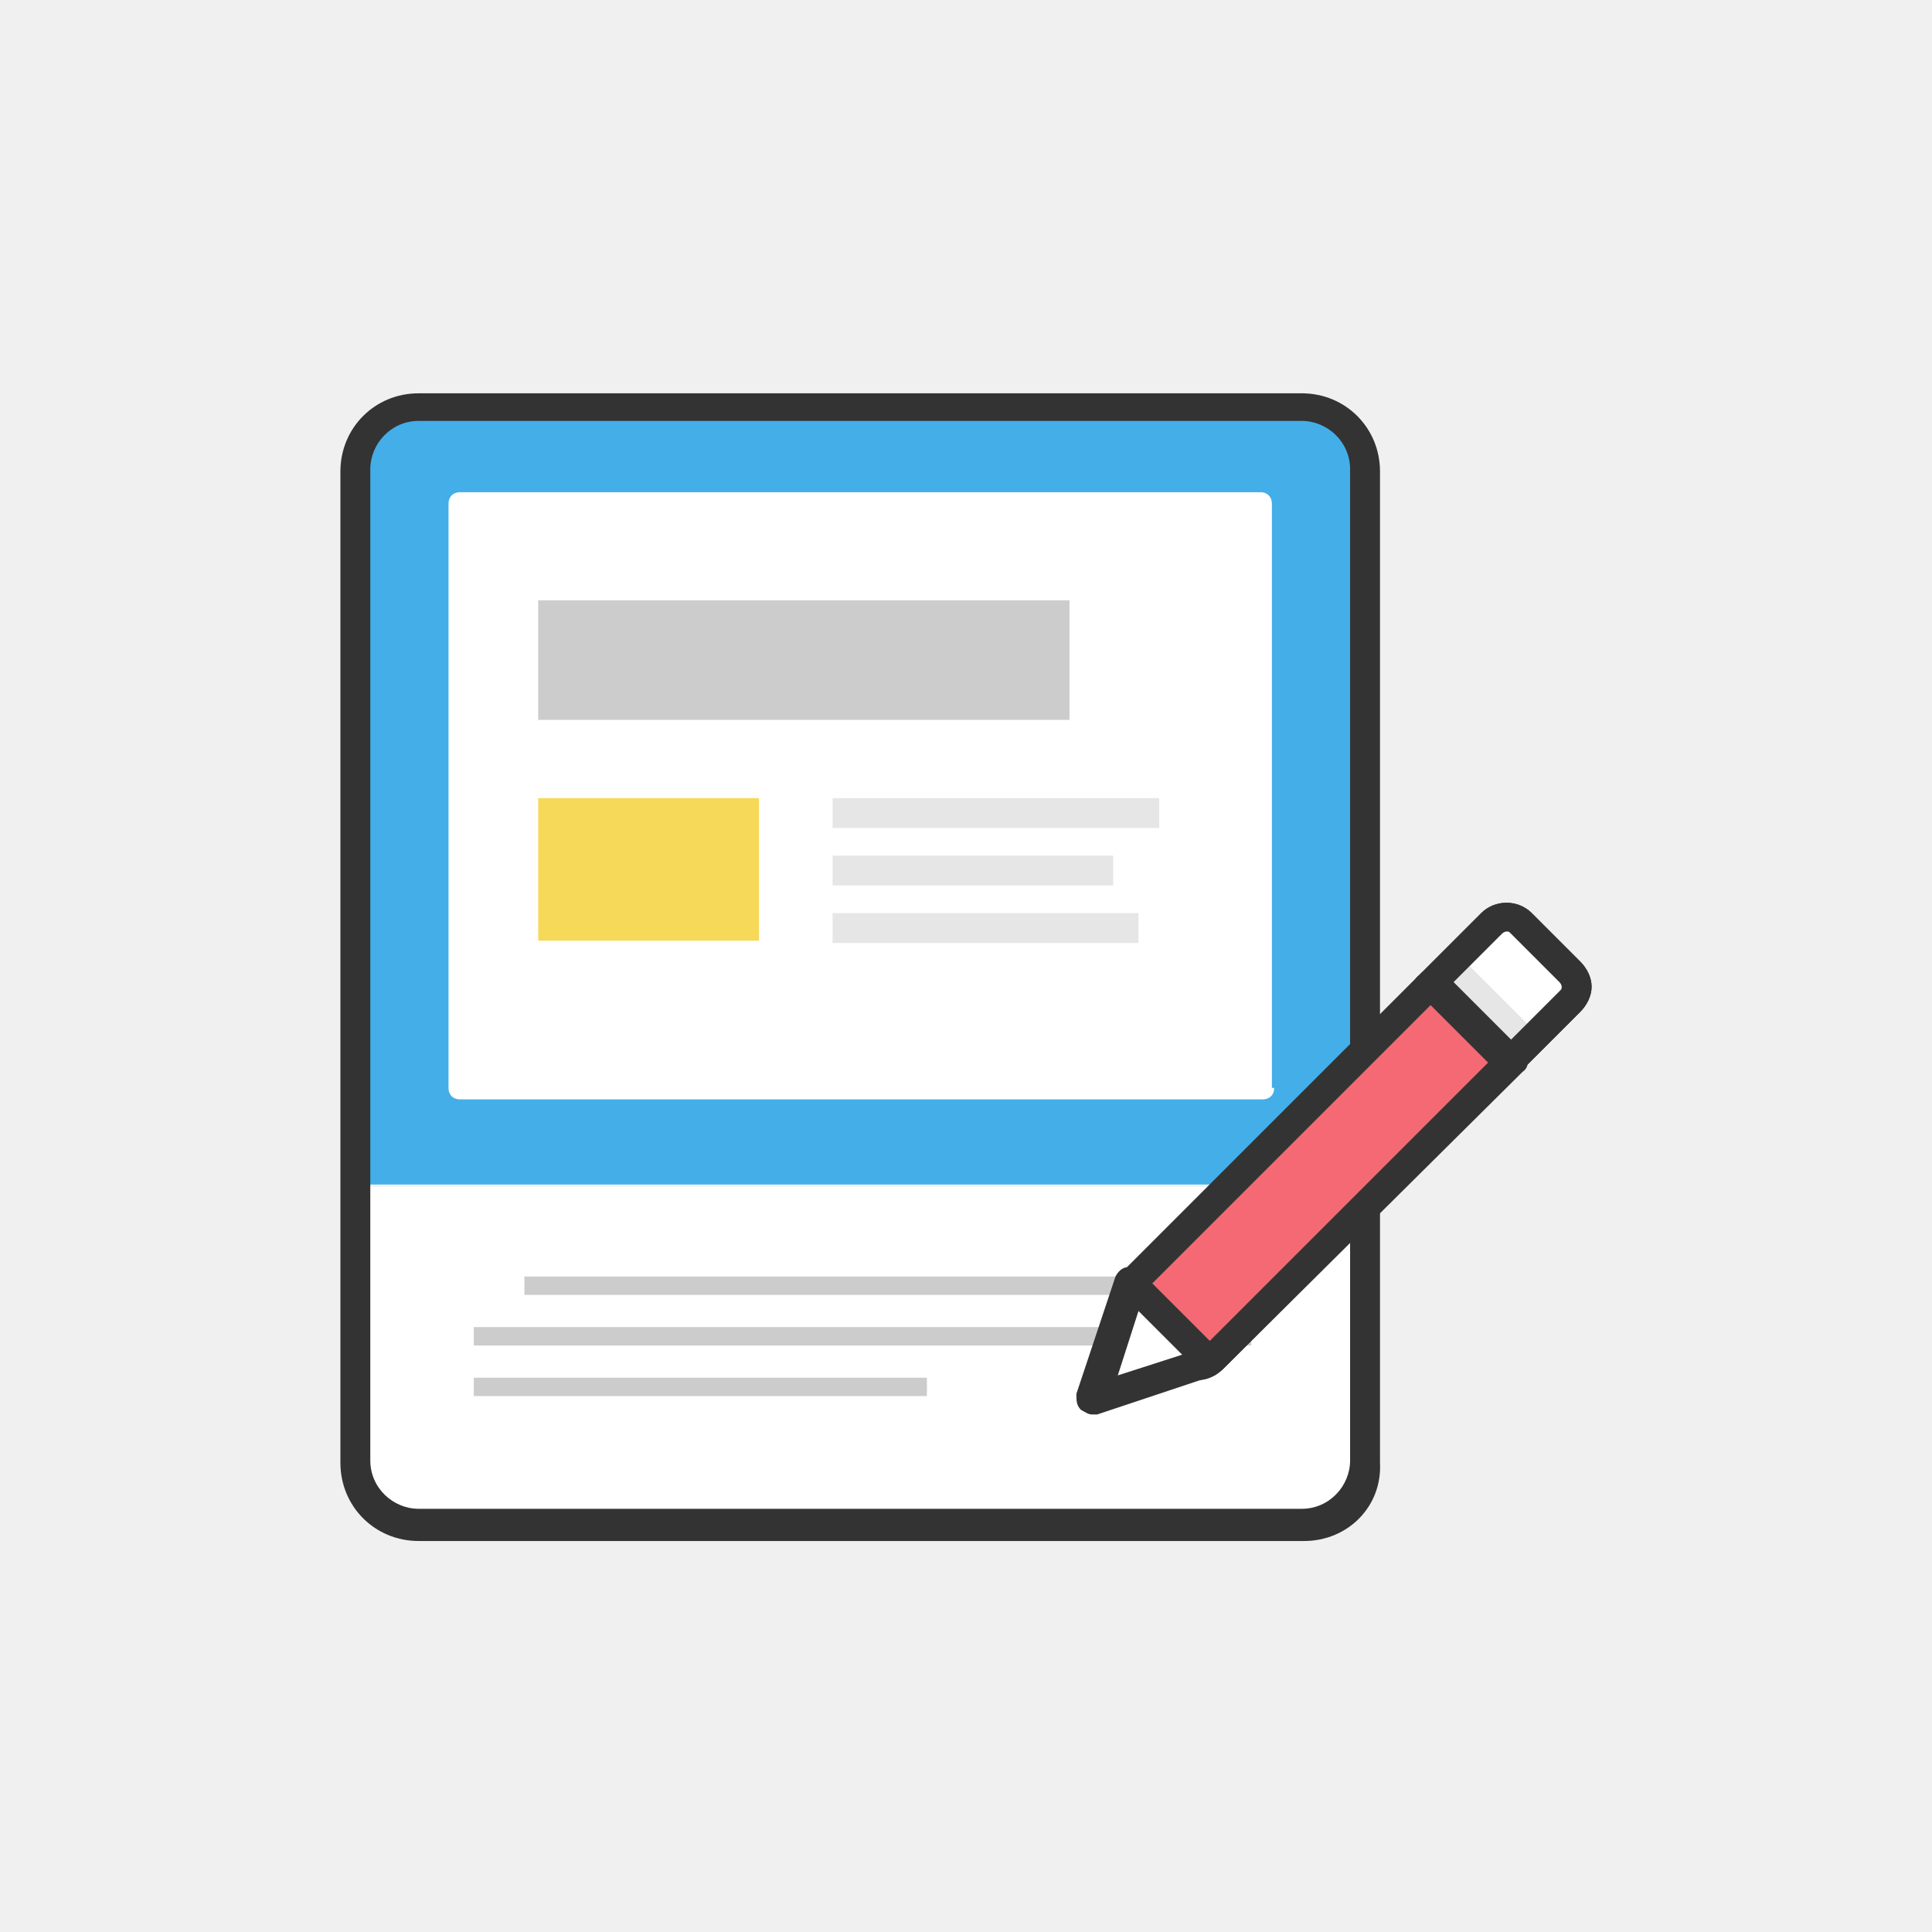
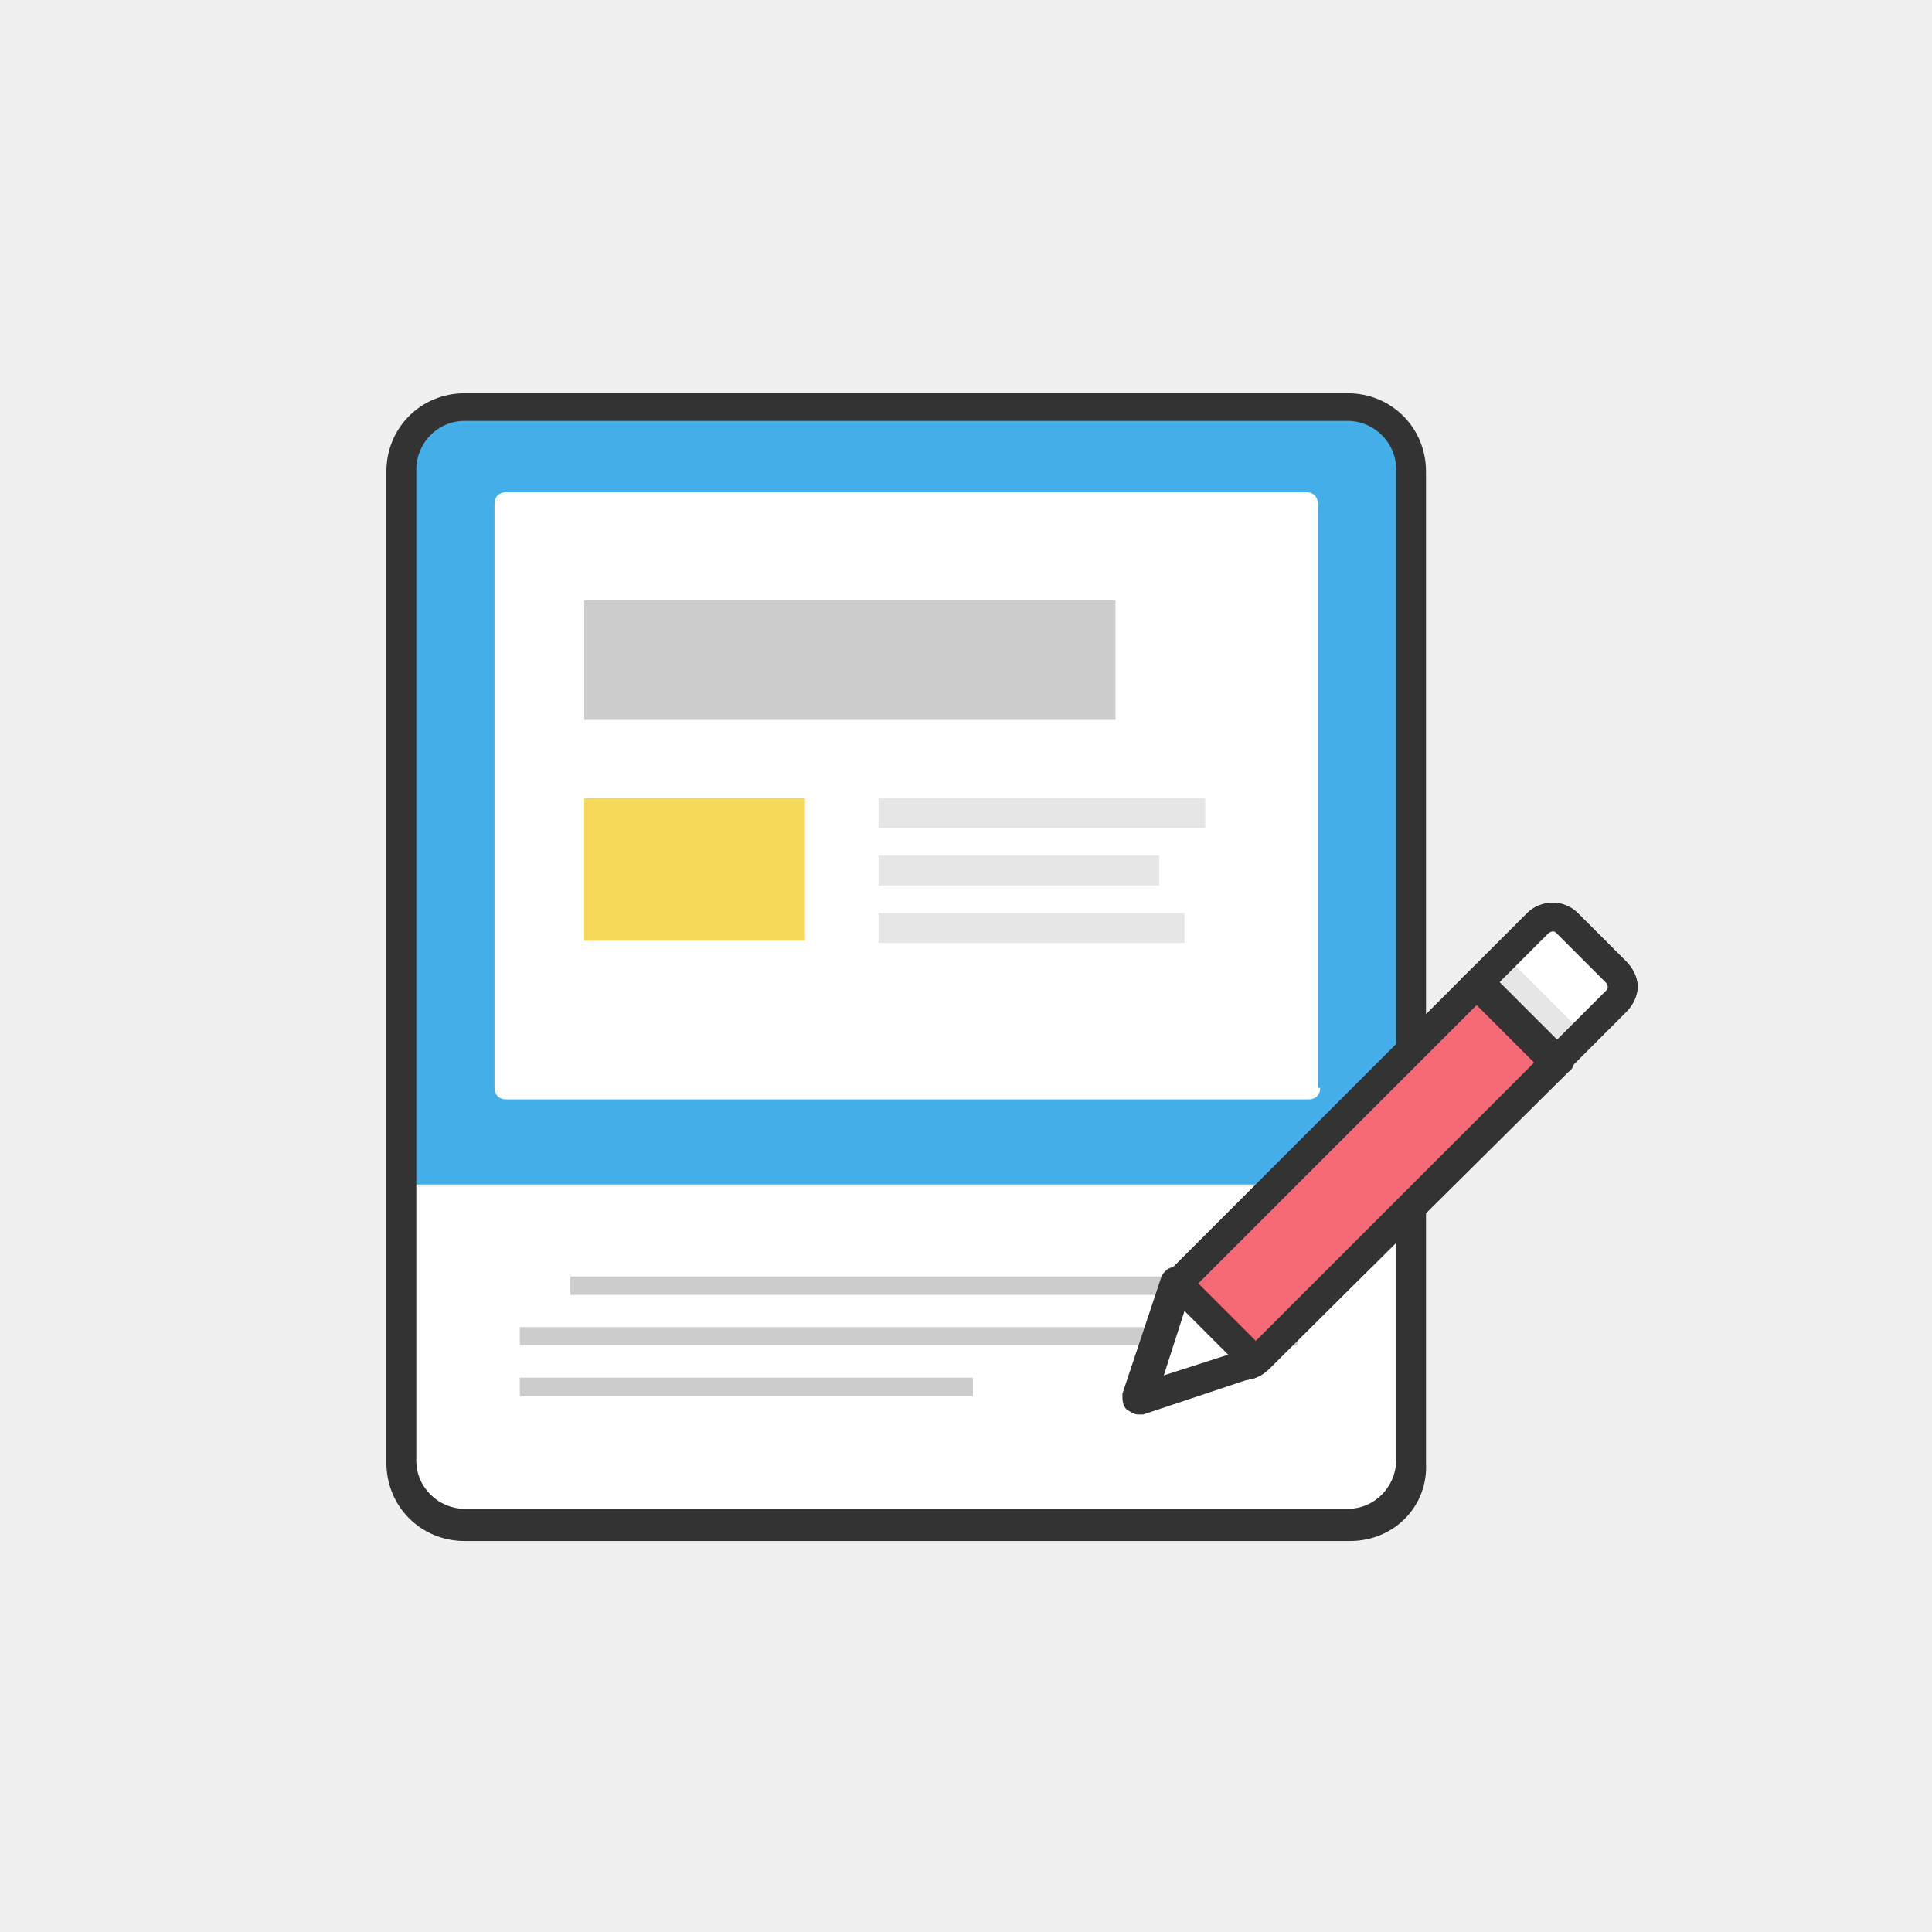
<svg xmlns="http://www.w3.org/2000/svg" version="1.1" id="Layer_1" x="0px" y="0px" viewBox="0 0 84 84" style="enable-background:new 0 0 84 84;" xml:space="preserve">
  <style type="text/css">
	.st0{fill:#FFFFFF;}
	.st1{fill:#43AEE8;}
	.st2{fill:#333333;}
	.st3{fill:#CCCCCC;}
	.st4{fill:#E6E6E6;}
	.st5{fill:#F46974;}
	.st6{fill:#F7D959;}
</style>
  <g>
    <g>
      <g>
-         <path class="st0" d="M15.5,51.6v12c0,1.5,1.2,2.8,2.8,2.8h38.4c1.5,0,2.8-1.2,2.8-2.8v-12H15.5z" />
+         <path class="st0" d="M17.5,51.6v12c0,1.5,1.2,2.8,2.8,2.8h38.4c1.5,0,2.8-1.2,2.8-2.8v-12C61.5,51.6,17.5,51.6,17.5,51.6z" />
      </g>
      <g>
-         <path class="st1" d="M59.4,20.4c0-1.5-1.2-2.8-2.8-2.8H18.2c-1.5,0-2.8,1.2-2.8,2.8v31.1h44V20.4z" />
+         <path class="st1" d="M61.4,20.4c0-1.5-1.2-2.8-2.8-2.8H20.2c-1.5,0-2.8,1.2-2.8,2.8v31.1h44V20.4z" />
      </g>
    </g>
    <g>
-       <path class="st2" d="M56.7,67H18.2c-1.9,0-3.4-1.5-3.4-3.4l0-43.1c0-1.9,1.5-3.4,3.4-3.4h38.4c1.9,0,3.4,1.5,3.4,3.4l0,43.1    C60.1,65.5,58.6,67,56.7,67z M18.2,18.3c-1.2,0-2.1,1-2.1,2.1v43.1c0,1.2,1,2.1,2.1,2.1h38.4c1.2,0,2.1-1,2.1-2.1V20.4    c0-1.2-1-2.1-2.1-2.1H18.2z" />
+       <path class="st2" d="M58.7,67H20.2c-1.9,0-3.4-1.5-3.4-3.4V20.5c0-1.9,1.5-3.4,3.4-3.4h38.4c1.9,0,3.4,1.5,3.4,3.4v43.1    C62.1,65.5,60.6,67,58.7,67z M20.2,18.3c-1.2,0-2.1,1-2.1,2.1v43.1c0,1.2,1,2.1,2.1,2.1h38.4c1.2,0,2.1-1,2.1-2.1V20.4    c0-1.2-1-2.1-2.1-2.1H20.2z" />
    </g>
    <g>
-       <path class="st0" d="M55.4,47.3c0,0.3-0.2,0.5-0.5,0.5H20c-0.3,0-0.5-0.2-0.5-0.5V21.9c0-0.3,0.2-0.5,0.5-0.5h34.8    c0.3,0,0.5,0.2,0.5,0.5V47.3z" />
+       <path class="st0" d="M57.4,47.3c0,0.3-0.2,0.5-0.5,0.5H22c-0.3,0-0.5-0.2-0.5-0.5V21.9c0-0.3,0.2-0.5,0.5-0.5h34.8    c0.3,0,0.5,0.2,0.5,0.5v25.4H57.4z" />
    </g>
    <g>
      <g>
-         <rect x="22.8" y="55.5" class="st3" width="31.5" height="0.8" />
+         <rect x="24.8" y="55.5" class="st3" width="31.5" height="0.8" />
      </g>
      <g>
-         <rect x="20.6" y="57.7" class="st3" width="33.8" height="0.8" />
+         <rect x="22.6" y="57.7" class="st3" width="33.8" height="0.8" />
      </g>
      <g>
-         <rect x="20.6" y="59.9" class="st3" width="19.7" height="0.8" />
+         <rect x="22.6" y="59.9" class="st3" width="19.7" height="0.8" />
      </g>
    </g>
    <g>
      <g>
-         <path class="st0" d="M52.8,59.1c-0.4,0.4-0.9,0.4-1.3,0l-2.1-2.1c-0.4-0.4-0.4-0.9,0-1.3l15.5-15.5c0.4-0.4,0.9-0.4,1.3,0     l2.1,2.1c0.4,0.4,0.4,0.9,0,1.3L52.8,59.1z" />
-         <path class="st2" d="M52.1,60c-0.4,0-0.8-0.2-1.1-0.5l-2.1-2.1c-0.6-0.6-0.6-1.6,0-2.2l15.5-15.5c0.6-0.6,1.6-0.6,2.2,0l2.1,2.1     c0.3,0.3,0.5,0.7,0.5,1.1c0,0.4-0.2,0.8-0.5,1.1L53.2,59.5C52.9,59.8,52.5,60,52.1,60z M65.5,40.5c0,0-0.1,0-0.2,0.1L49.8,56.1     c-0.1,0.1-0.1,0.3,0,0.4l2.1,2.1c0.1,0.1,0.1,0.1,0.2,0.1c0,0,0.1,0,0.2-0.1l15.5-15.5c0.1-0.1,0.1-0.1,0.1-0.2     c0,0,0-0.1-0.1-0.2l-2.1-2.1C65.6,40.5,65.5,40.5,65.5,40.5z" />
+         <path class="st0" d="M54.8,59.1c-0.4,0.4-0.9,0.4-1.3,0L51.4,57c-0.4-0.4-0.4-0.9,0-1.3l15.5-15.5c0.4-0.4,0.9-0.4,1.3,0l2.1,2.1     c0.4,0.4,0.4,0.9,0,1.3L54.8,59.1z" />
+         <path class="st2" d="M54.1,60c-0.4,0-0.8-0.2-1.1-0.5l-2.1-2.1c-0.6-0.6-0.6-1.6,0-2.2l15.5-15.5c0.6-0.6,1.6-0.6,2.2,0l2.1,2.1     c0.3,0.3,0.5,0.7,0.5,1.1c0,0.4-0.2,0.8-0.5,1.1L55.2,59.5C54.9,59.8,54.5,60,54.1,60z M67.5,40.5c0,0-0.1,0-0.2,0.1L51.8,56.1     c-0.1,0.1-0.1,0.3,0,0.4l2.1,2.1c0.1,0.1,0.1,0.1,0.2,0.1c0,0,0.1,0,0.2-0.1l15.5-15.5c0.1-0.1,0.1-0.1,0.1-0.2     c0,0,0-0.1-0.1-0.2l-2.1-2.1C67.6,40.5,67.5,40.5,67.5,40.5z" />
      </g>
      <g>
        <g>
          <g>
-             <rect x="63.6" y="41.4" transform="matrix(0.707 -0.7072 0.7072 0.707 -12.0913 58.5027)" class="st4" width="1.8" height="4.8" />
+             <rect x="65.6" y="41.5" transform="matrix(0.707 -0.7072 0.7072 0.707 -11.5346 59.8683)" class="st4" width="1.8" height="4.8" />
          </g>
          <g>
-             <path class="st0" d="M68.3,42.3l-2.1-2.1c-0.4-0.4-0.9-0.4-1.3,0l-1.4,1.4l3.4,3.4l1.4-1.4C68.6,43.2,68.6,42.6,68.3,42.3z" />
+             <path class="st0" d="M70.3,42.3l-2.1-2.1c-0.4-0.4-0.9-0.4-1.3,0l-1.4,1.4l3.4,3.4l1.4-1.4C70.6,43.2,70.6,42.6,70.3,42.3z" />
          </g>
        </g>
        <g>
-           <path class="st2" d="M65.6,46.9c-0.2,0-0.3-0.1-0.5-0.2l-3.4-3.4c-0.3-0.3-0.3-0.7,0-0.9l2.7-2.7c0.6-0.6,1.6-0.6,2.2,0l2.1,2.1      c0.3,0.3,0.5,0.7,0.5,1.1c0,0.4-0.2,0.8-0.5,1.1l-2.7,2.7C66,46.8,65.8,46.9,65.6,46.9z M63.1,42.8l2.5,2.5l2.2-2.2      c0.1-0.1,0.1-0.1,0.1-0.2c0,0,0-0.1-0.1-0.2l-2.1-2.1c-0.1-0.1-0.1-0.1-0.2-0.1c0,0-0.1,0-0.2,0.1L63.1,42.8z" />
+           <path class="st2" d="M67.6,46.9c-0.2,0-0.3-0.1-0.5-0.2l-3.4-3.4c-0.3-0.3-0.3-0.7,0-0.9l2.7-2.7c0.6-0.6,1.6-0.6,2.2,0l2.1,2.1      c0.3,0.3,0.5,0.7,0.5,1.1c0,0.4-0.2,0.8-0.5,1.1L68,46.7C68,46.8,67.8,46.9,67.6,46.9z M65.1,42.8l2.5,2.5l2.2-2.2      c0.1-0.1,0.1-0.1,0.1-0.2c0,0,0-0.1-0.1-0.2l-2.1-2.1c-0.1-0.1-0.1-0.1-0.2-0.1c0,0-0.1,0-0.2,0.1L65.1,42.8z" />
        </g>
        <g>
-           <path class="st5" d="M62.2,42.8l-2.4,2.4L49.3,55.6c-0.4,0.4-0.4,0.9,0,1.3l2.1,2.1c0.4,0.4,0.9,0.4,1.3,0l10.5-10.5l2.4-2.4      L62.2,42.8z" />
+           <path class="st5" d="M64.2,42.8l-2.4,2.4L51.3,55.6c-0.4,0.4-0.4,0.9,0,1.3l2.1,2.1c0.4,0.4,0.9,0.4,1.3,0l10.5-10.5l2.4-2.4      L64.2,42.8z" />
        </g>
        <g>
-           <path class="st2" d="M52.1,60c-0.4,0-0.8-0.2-1.1-0.5l-2.1-2.1c-0.6-0.6-0.6-1.6,0-2.2l12.9-12.9c0.1-0.1,0.3-0.2,0.5-0.2l0,0      c0.2,0,0.3,0.1,0.5,0.2l3.4,3.4c0.3,0.3,0.3,0.7,0,0.9L53.2,59.5C52.9,59.8,52.5,60,52.1,60z M62.2,43.7L49.8,56.1      c-0.1,0.1-0.1,0.3,0,0.4l2.1,2.1c0.1,0.1,0.1,0.1,0.2,0.1c0,0,0.1,0,0.2-0.1l12.4-12.4L62.2,43.7z" />
+           <path class="st2" d="M54.1,60c-0.4,0-0.8-0.2-1.1-0.5l-2.1-2.1c-0.6-0.6-0.6-1.6,0-2.2l12.9-12.9c0.1-0.1,0.3-0.2,0.5-0.2l0,0      c0.2,0,0.3,0.1,0.5,0.2l3.4,3.4c0.3,0.3,0.3,0.7,0,0.9l-13,12.9C54.9,59.8,54.5,60,54.1,60z M64.2,43.7L51.8,56.1      c-0.1,0.1-0.1,0.3,0,0.4l2.1,2.1c0.1,0.1,0.1,0.1,0.2,0.1c0,0,0.1,0,0.2-0.1l12.4-12.4L64.2,43.7z" />
        </g>
      </g>
      <g>
-         <polygon class="st0" points="49.2,55.8 47.5,60.9 52.6,59.2    " />
-         <path class="st2" d="M47.5,61.5c-0.2,0-0.3-0.1-0.5-0.2c-0.2-0.2-0.2-0.4-0.2-0.7l1.7-5.1c0.1-0.2,0.3-0.4,0.5-0.4     c0.2-0.1,0.5,0,0.6,0.2l3.4,3.4c0.2,0.2,0.2,0.4,0.2,0.6c-0.1,0.2-0.2,0.4-0.4,0.5l-5.1,1.7C47.7,61.5,47.6,61.5,47.5,61.5z      M49.5,57l-0.9,2.8l2.8-0.9L49.5,57z" />
+         <polygon class="st0" points="51.2,55.8 49.5,60.9 54.6,59.2    " />
+         <path class="st2" d="M49.5,61.5c-0.2,0-0.3-0.1-0.5-0.2c-0.2-0.2-0.2-0.4-0.2-0.7l1.7-5.1c0.1-0.2,0.3-0.4,0.5-0.4     c0.2-0.1,0.5,0,0.6,0.2l3.4,3.4c0.2,0.2,0.2,0.4,0.2,0.6c-0.1,0.2-0.2,0.4-0.4,0.5l-5.1,1.7C49.7,61.5,49.6,61.5,49.5,61.5z      M51.5,57l-0.9,2.8l2.8-0.9L51.5,57z" />
      </g>
    </g>
    <g>
-       <rect x="23.4" y="34.7" class="st6" width="9.6" height="6.2" />
+       <rect x="25.4" y="34.7" class="st6" width="9.6" height="6.2" />
    </g>
    <g>
-       <rect x="23.4" y="26.1" class="st3" width="23.1" height="5.2" />
+       <rect x="25.4" y="26.1" class="st3" width="23.1" height="5.2" />
    </g>
    <g>
-       <rect x="36.2" y="34.7" class="st4" width="14.2" height="1.3" />
+       <rect x="38.2" y="34.7" class="st4" width="14.2" height="1.3" />
    </g>
    <g>
-       <rect x="36.2" y="37.2" class="st4" width="12.2" height="1.3" />
+       <rect x="38.2" y="37.2" class="st4" width="12.2" height="1.3" />
    </g>
    <g>
-       <rect x="36.2" y="39.7" class="st4" width="13.3" height="1.3" />
+       <rect x="38.2" y="39.7" class="st4" width="13.3" height="1.3" />
    </g>
  </g>
</svg>
